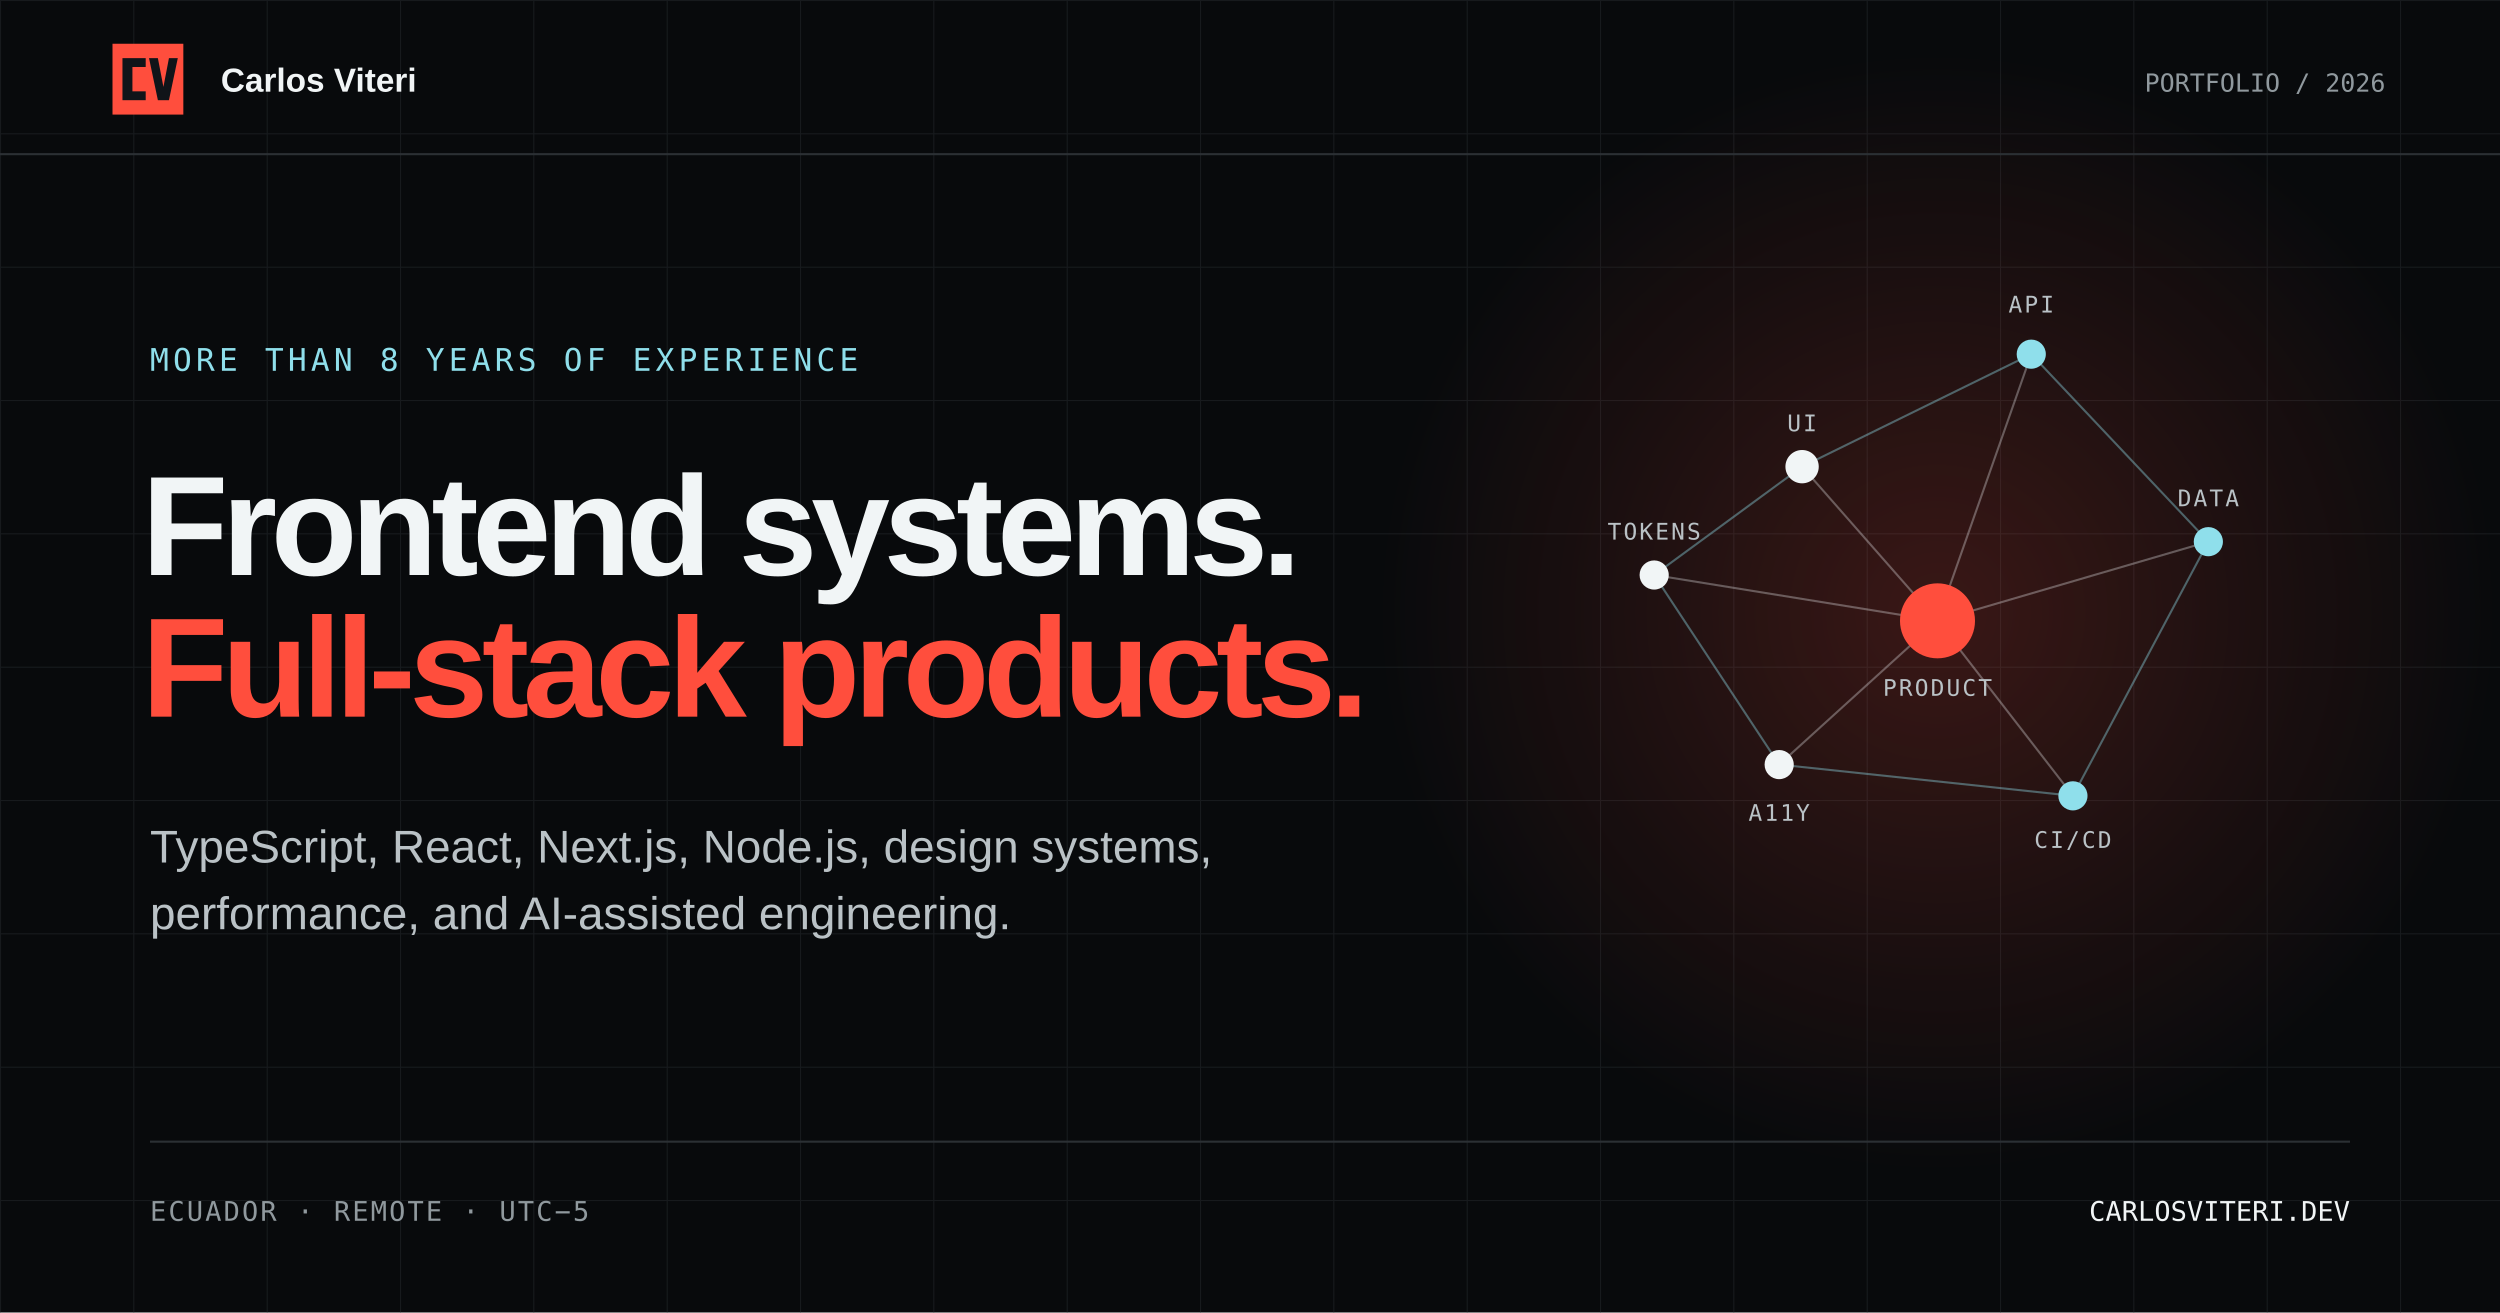
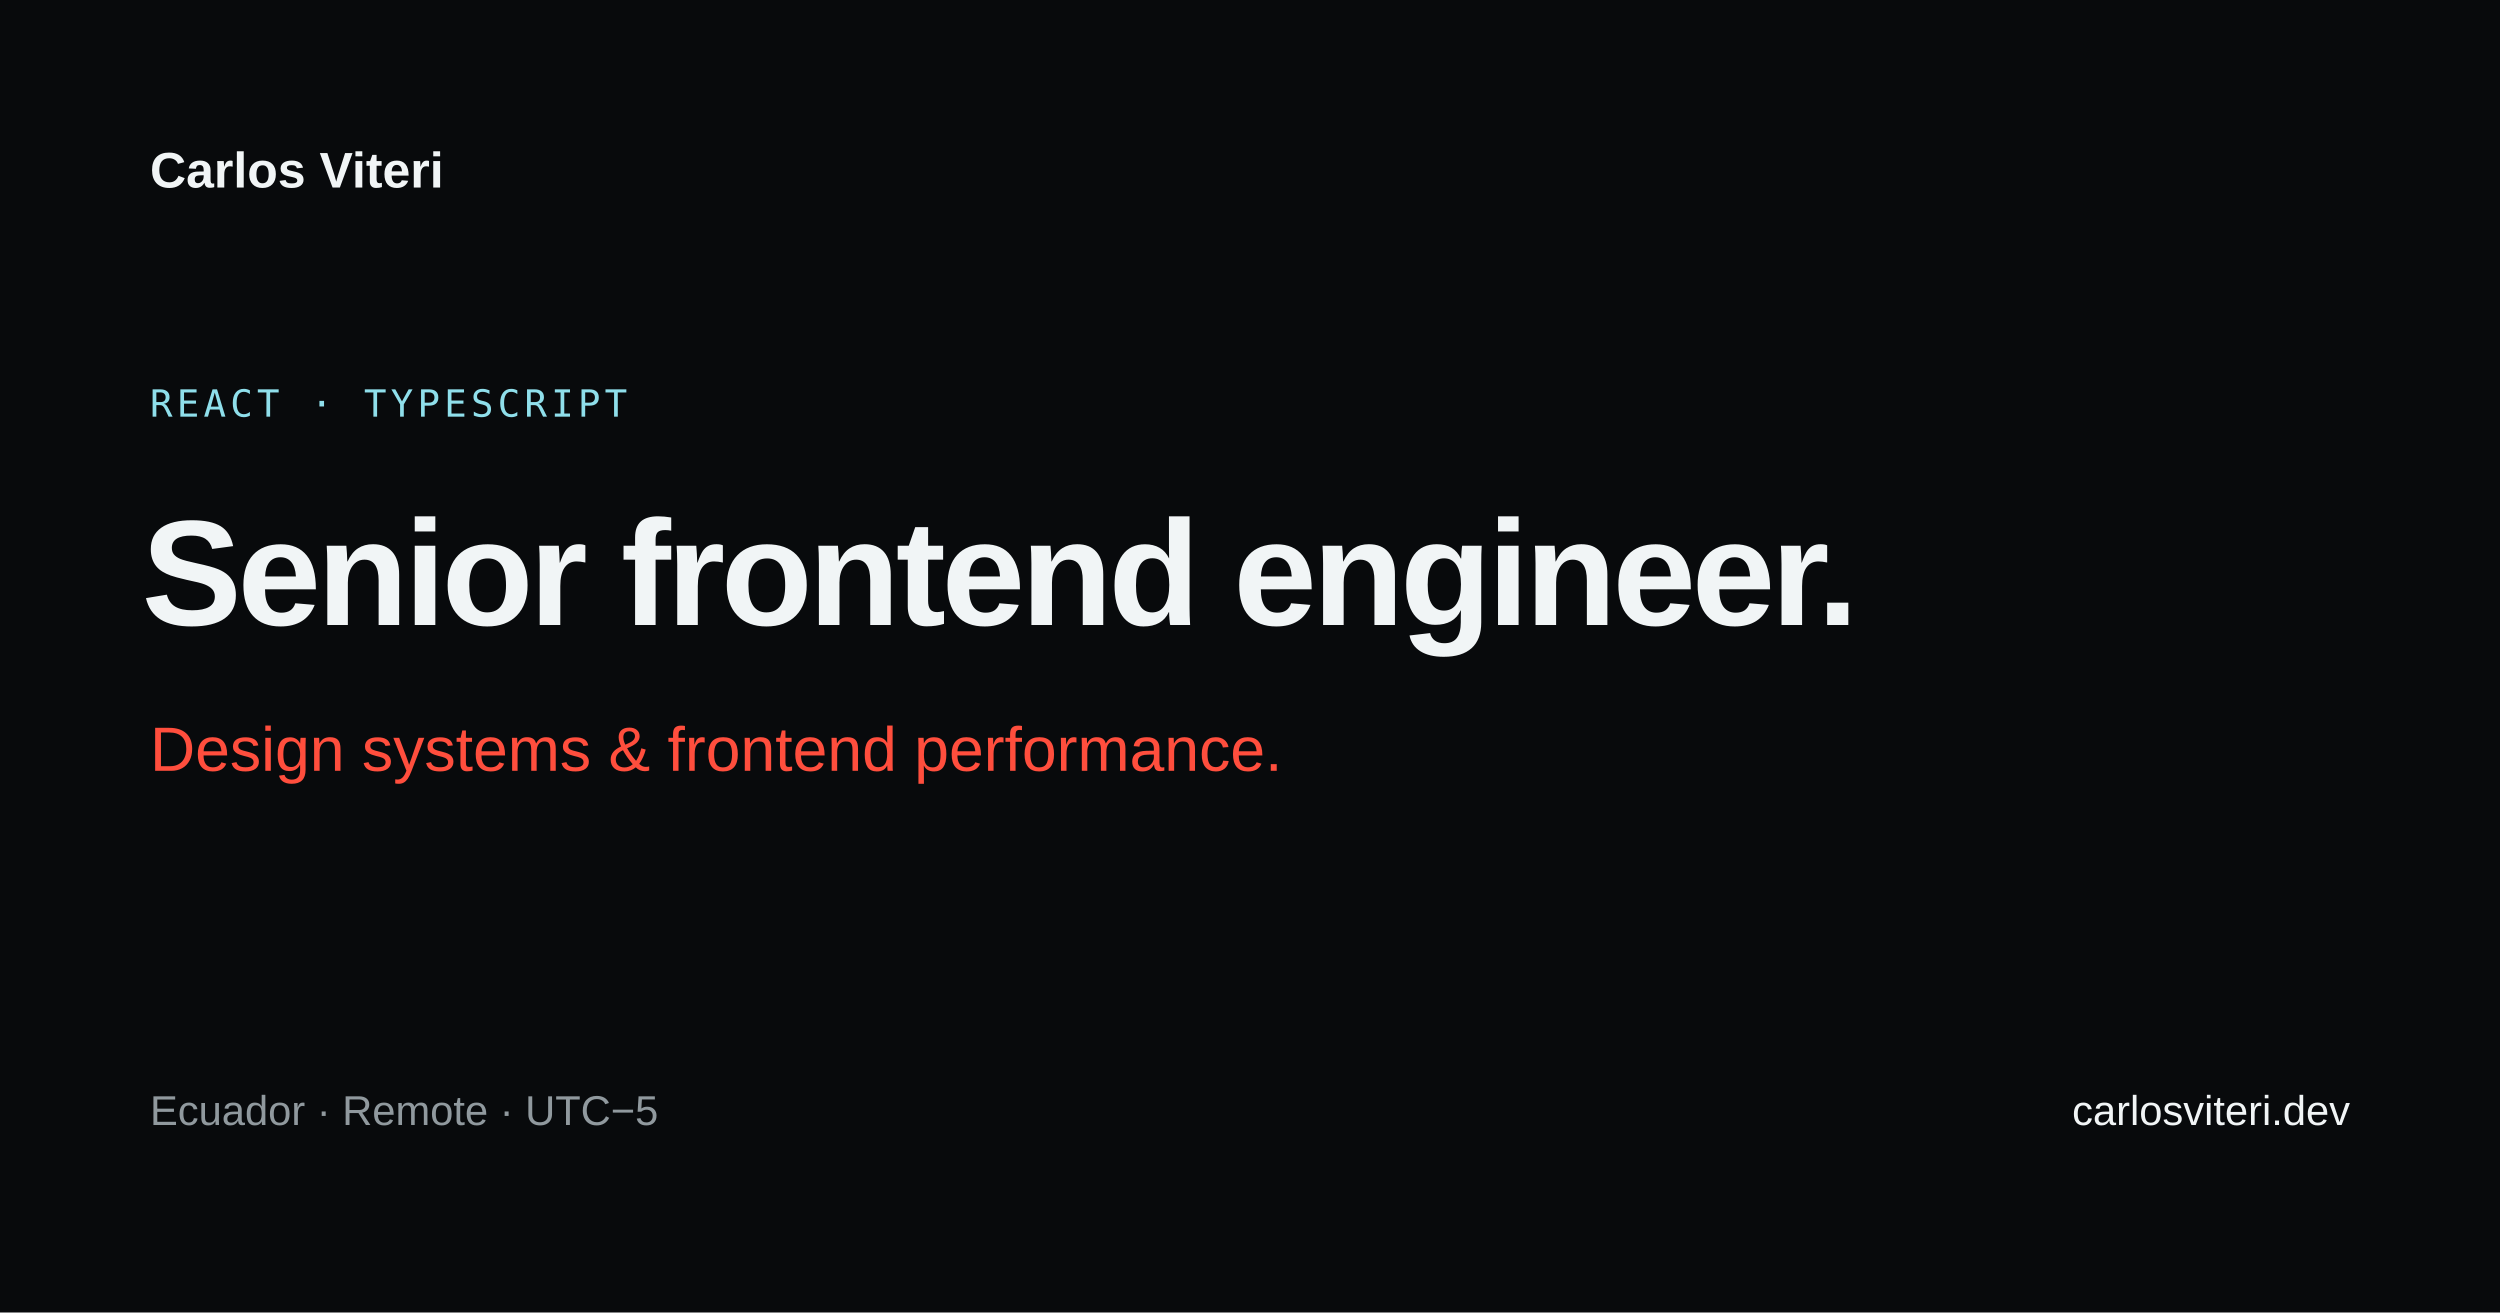
<svg xmlns="http://www.w3.org/2000/svg" viewBox="0 0 1200 630" role="img" aria-labelledby="title desc">
-   <defs>
-     <radialGradient id="signalGlow" cx="0" cy="0" r="1" gradientUnits="userSpaceOnUse" gradientTransform="translate(930 294) rotate(90) scale(270)">
-       <stop stop-color="#FF4E3D" stop-opacity=".2" />
-       <stop offset="1" stop-color="#FF4E3D" stop-opacity="0" />
-     </radialGradient>
-     <pattern id="grid" width="64" height="64" patternUnits="userSpaceOnUse">
-       <path d="M64 0H0V64" fill="none" stroke="#2B3034" stroke-width="1" opacity=".42" />
-     </pattern>
-   </defs>
  <rect width="1200" height="630" fill="#080A0C" />
-   <rect width="1200" height="630" fill="url(#grid)" />
-   <circle cx="930" cy="294" r="270" fill="url(#signalGlow)" />
-   <path d="M0 74H1200" stroke="#2B3034" />
-   <g transform="translate(54 21) scale(.53125)">
-     <rect width="64" height="64" fill="#FF4E3D" />
-     <path d="M9 13H30V21H18V43H30V51H9V13Z" fill="#101419" />
-     <path d="M33 13H41L46 39L51 13H59L51 51H41L33 13Z" fill="#101419" />
-   </g>
-   <text x="106" y="44" fill="#F1F5F6" font-family="Arial, sans-serif" font-size="16" font-weight="700">Carlos Viteri</text>
-   <text x="1145" y="44" text-anchor="end" fill="#90999E" font-family="monospace" font-size="12">PORTFOLIO / 2026</text>
-   <text x="72" y="178" fill="#8FDFEB" font-family="monospace" font-size="15" letter-spacing="2">MORE THAN 8 YEARS OF EXPERIENCE</text>
-   <text x="68" y="276" fill="#F1F5F6" font-family="Arial, sans-serif" font-size="68" font-weight="700" letter-spacing="-3">Frontend systems.</text>
-   <text x="68" y="344" fill="#FF4E3D" font-family="Arial, sans-serif" font-size="68" font-weight="700" letter-spacing="-3">Full-stack products.</text>
-   <text x="72" y="414" fill="#BAC2C6" font-family="Arial, sans-serif" font-size="22">TypeScript, React, Next.js, Node.js, design systems,</text>
-   <text x="72" y="446" fill="#BAC2C6" font-family="Arial, sans-serif" font-size="22">performance, and AI-assisted engineering.</text>
-   <g stroke-linecap="round">
-     <path d="M865 224L975 170L1060 260L995 382L854 367L794 276Z" fill="none" stroke="#8FDFEB" stroke-opacity=".4" />
-     <path d="M930 298L865 224M930 298L975 170M930 298L1060 260M930 298L995 382M930 298L854 367M930 298L794 276" stroke="#F1F5F6" stroke-opacity=".32" />
-     <circle cx="930" cy="298" r="18" fill="#FF4E3D" />
-     <circle cx="865" cy="224" r="8" fill="#F1F5F6" />
-     <circle cx="975" cy="170" r="7" fill="#8FDFEB" />
-     <circle cx="1060" cy="260" r="7" fill="#8FDFEB" />
-     <circle cx="995" cy="382" r="7" fill="#8FDFEB" />
-     <circle cx="854" cy="367" r="7" fill="#F1F5F6" />
-     <circle cx="794" cy="276" r="7" fill="#F1F5F6" />
-     <g fill="#BAC2C6" font-family="monospace" font-size="11" letter-spacing="1">
-       <text x="930" y="334" text-anchor="middle">PRODUCT</text>
-       <text x="865" y="207" text-anchor="middle">UI</text>
-       <text x="975" y="150" text-anchor="middle">API</text>
-       <text x="1060" y="243" text-anchor="middle">DATA</text>
-       <text x="995" y="407" text-anchor="middle">CI/CD</text>
-       <text x="854" y="394" text-anchor="middle">A11Y</text>
-       <text x="794" y="259" text-anchor="middle">TOKENS</text>
-     </g>
-   </g>
-   <path d="M72 548H1128" stroke="#2B3034" />
-   <text x="72" y="586" fill="#90999E" font-family="monospace" font-size="13" letter-spacing="1">ECUADOR · REMOTE · UTC−5</text>
-   <text x="1128" y="586" text-anchor="end" fill="#F1F5F6" font-family="monospace" font-size="13">CARLOSVITERI.DEV</text>
+   <text x="72" y="90" fill="#F1F5F6" font-family="Arial, sans-serif" font-size="24" font-weight="700">Carlos Viteri</text>
+   <text x="72" y="200" fill="#8FDFEB" font-family="monospace" font-size="18" letter-spacing="2">REACT · TYPESCRIPT</text>
+   <text x="68" y="300" fill="#F1F5F6" font-family="Arial, sans-serif" font-size="72" font-weight="700" letter-spacing="-2">Senior frontend engineer.</text>
+   <text x="72" y="370" fill="#FF4E3D" font-family="Arial, sans-serif" font-size="30">Design systems &amp; frontend performance.</text>
+   <text x="72" y="540" fill="#90999E" font-family="Arial, sans-serif" font-size="20">Ecuador · Remote · UTC−5</text>
+   <text x="1128" y="540" text-anchor="end" fill="#F1F5F6" font-family="Arial, sans-serif" font-size="20">carlosviteri.dev</text>
</svg>
